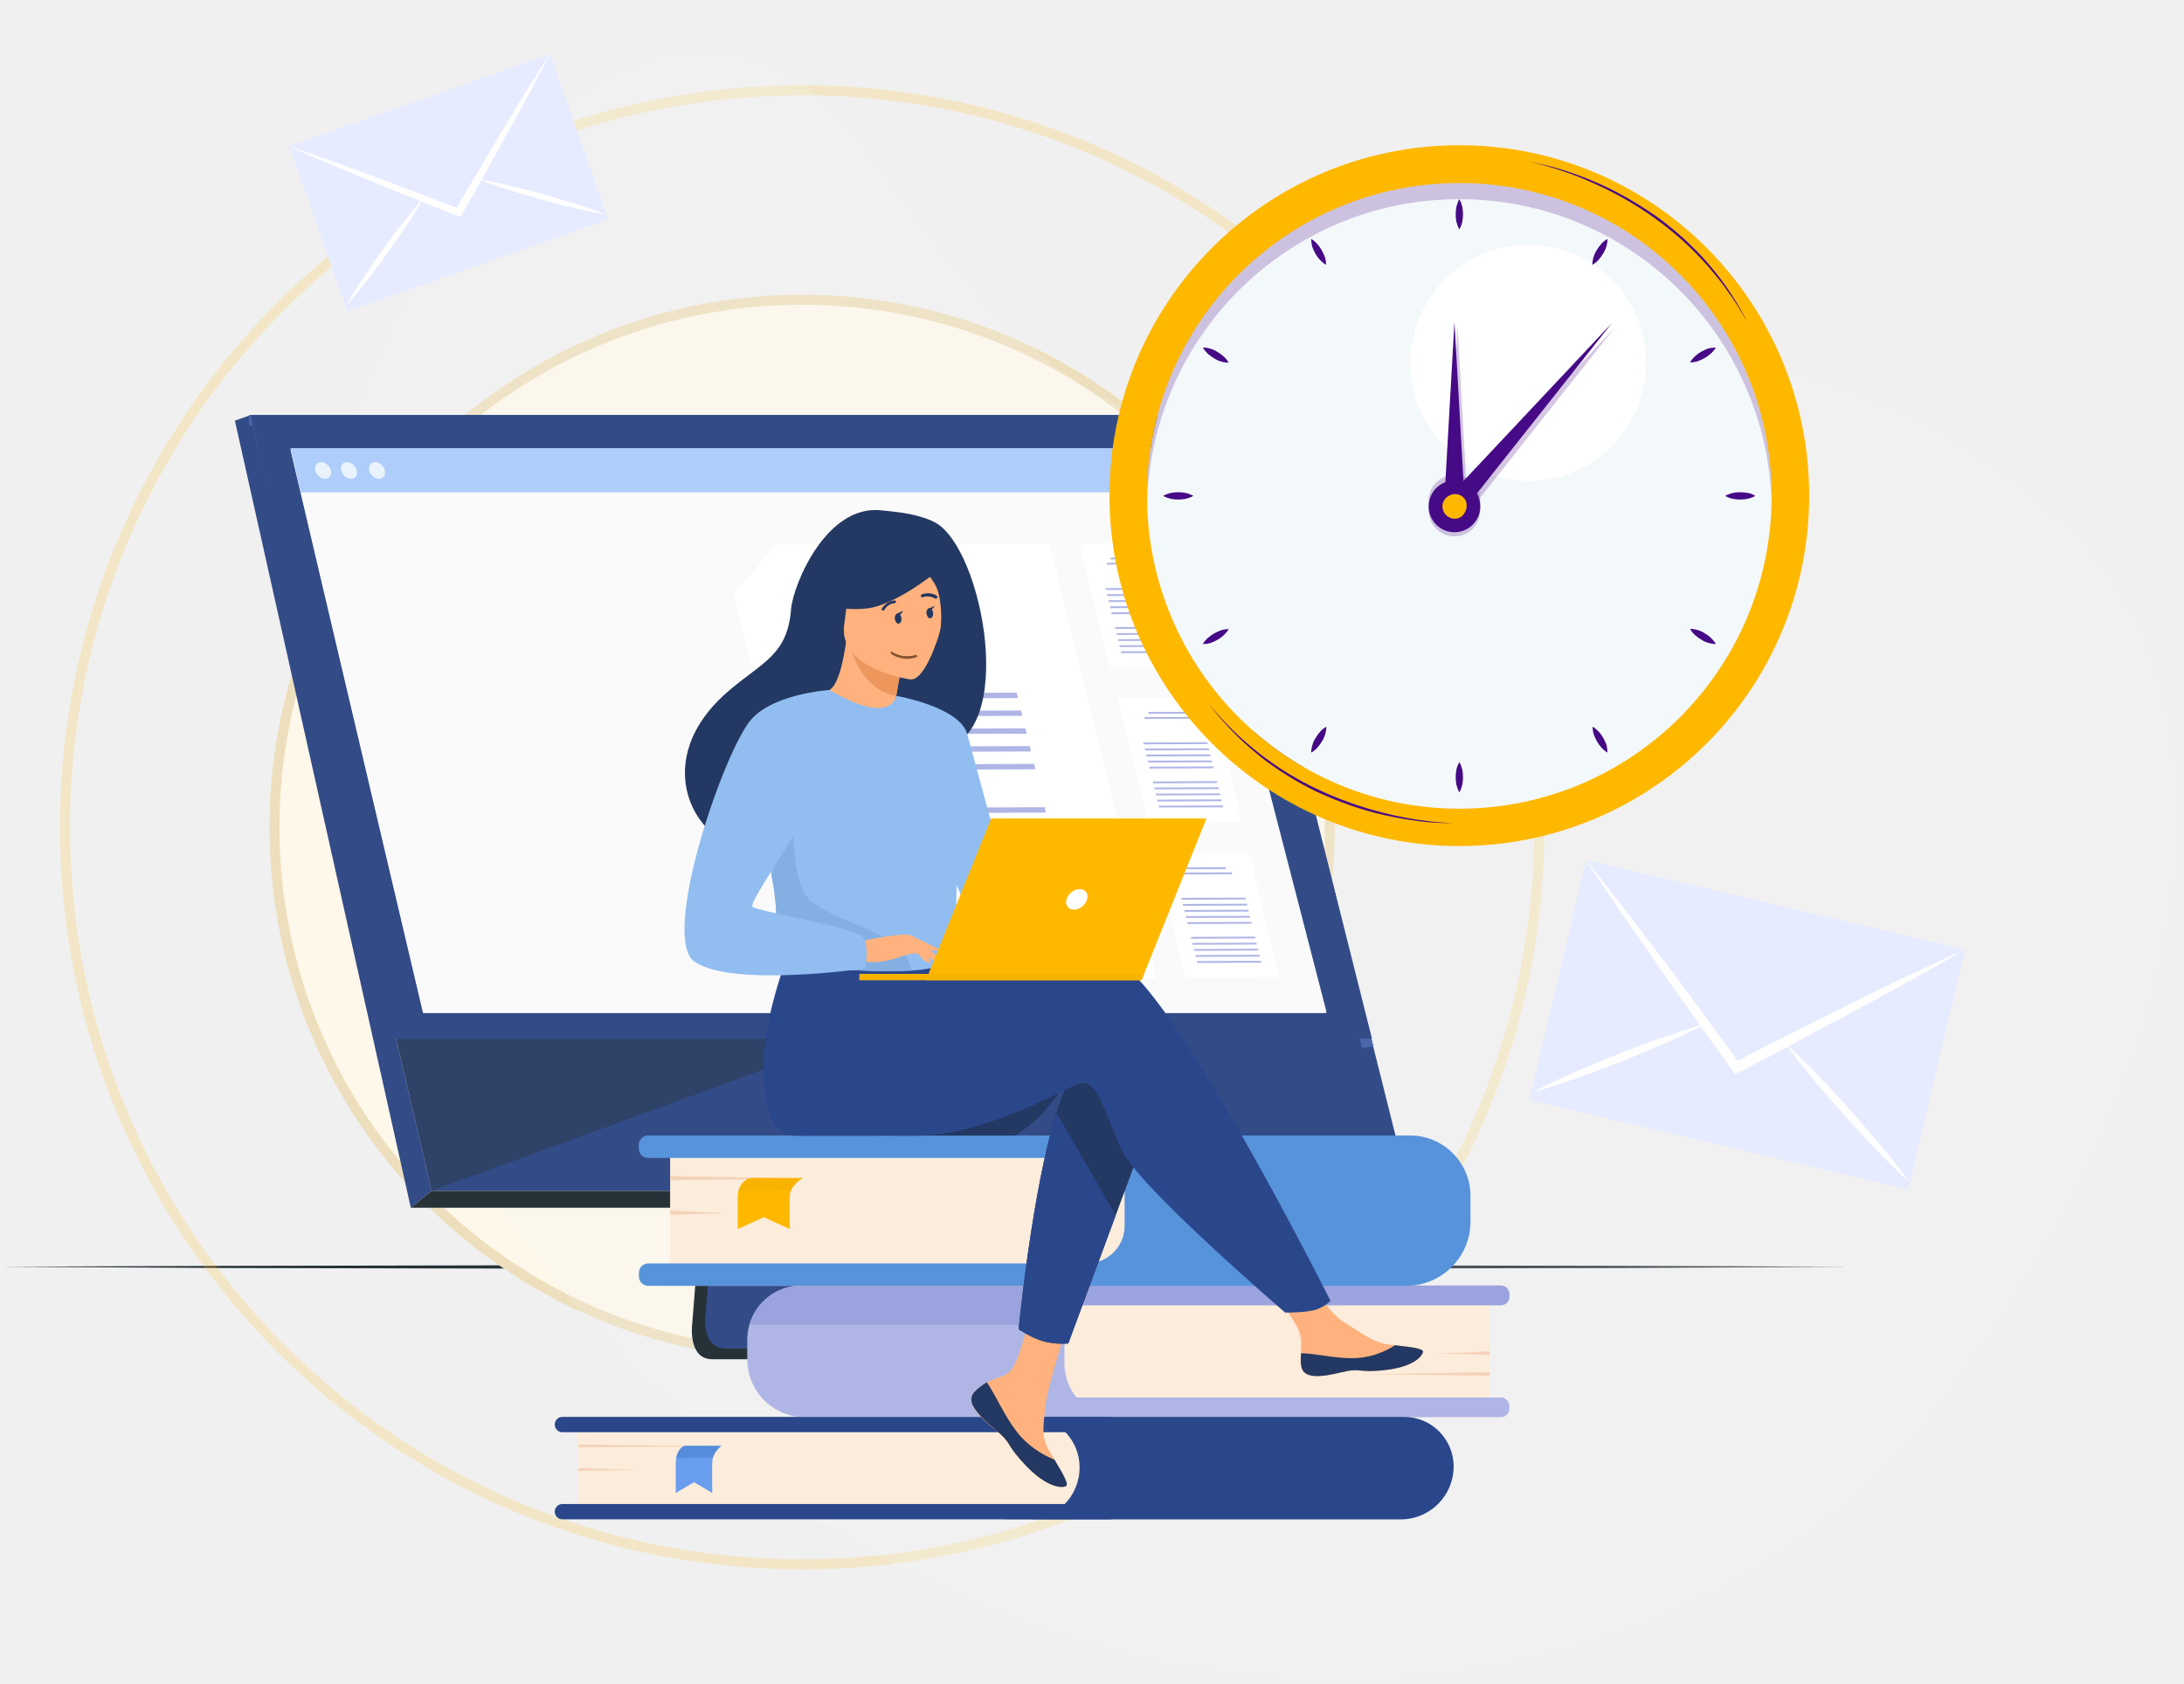
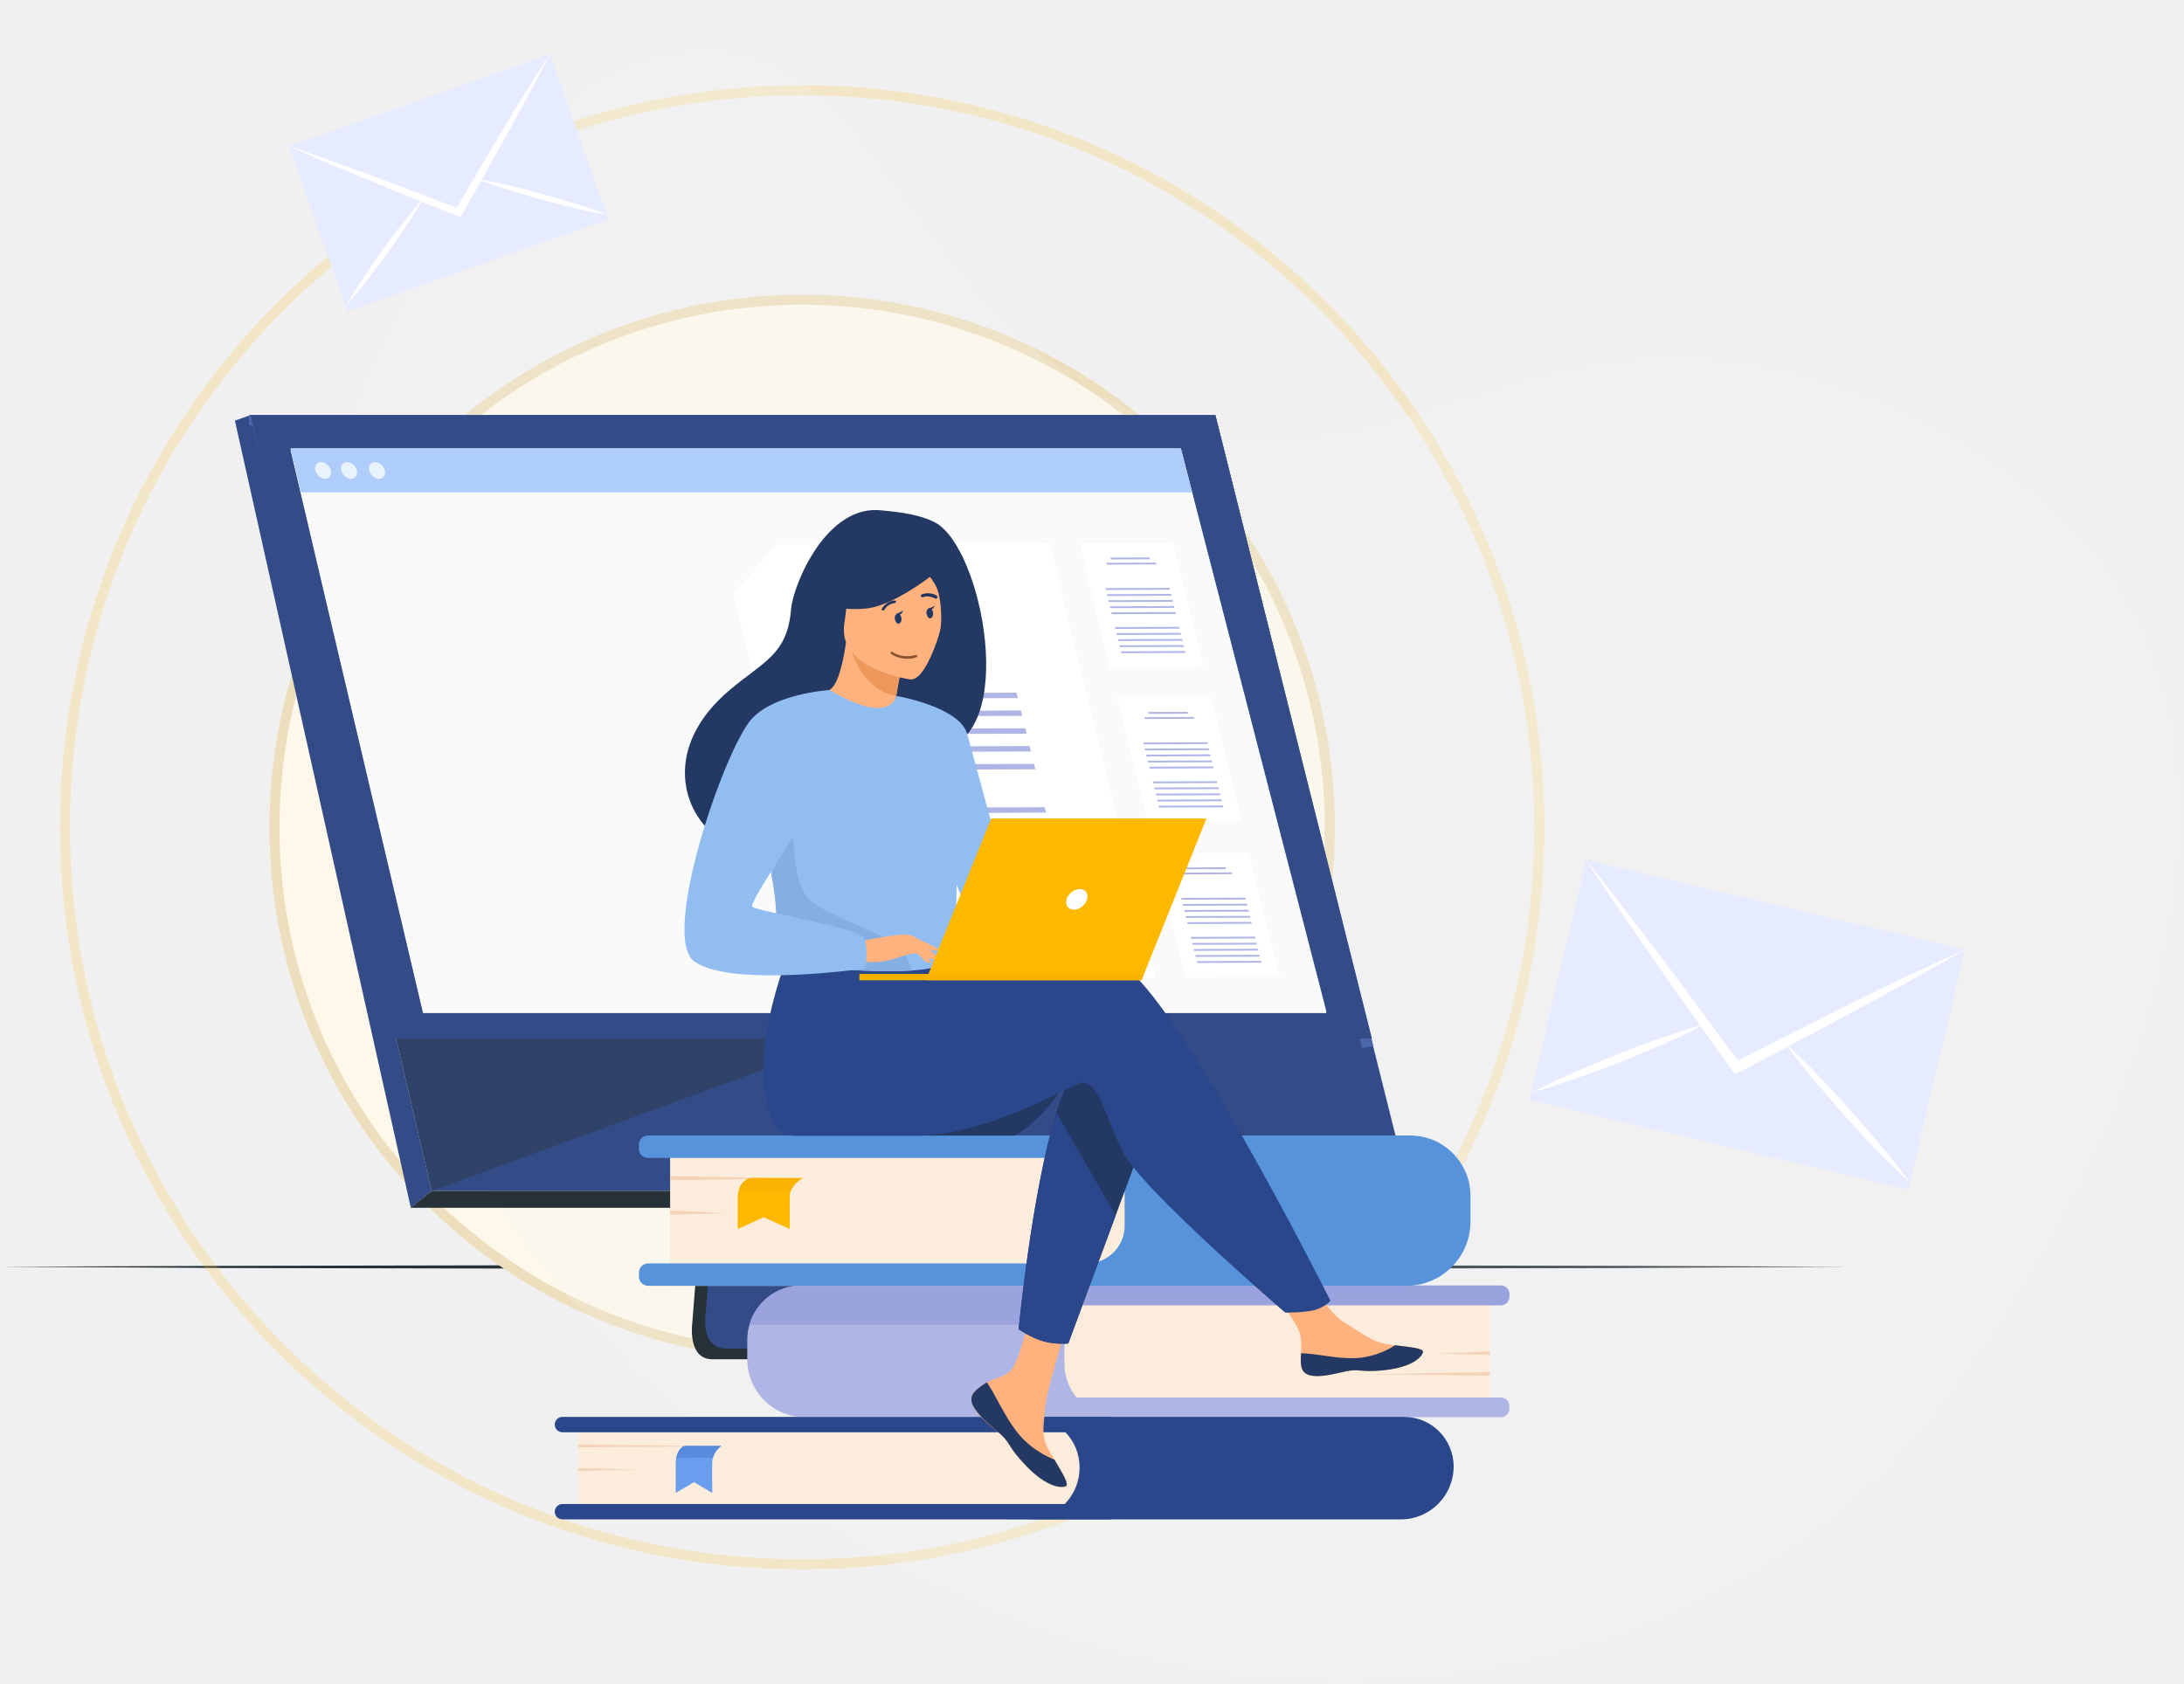
<svg xmlns="http://www.w3.org/2000/svg" width="437" height="337" viewBox="0 0 437 337" fill="none">
  <path d="M0 253.506l46.239-.176 46.239-.088 92.478-.176 92.478.176 46.327.088 46.239.176-46.239.264-46.327.088-92.478.088-92.478-.088-46.239-.088L0 253.506z" fill="#263238" />
  <circle cx="160.5" cy="165.566" r="147.5" stroke="#FFC01E" stroke-opacity=".2" stroke-width="2" />
  <path d="M267.08 165.565c0 58.864-47.718 106.582-106.581 106.582S53.918 224.429 53.918 165.565c0-58.863 47.718-106.58 106.581-106.58s106.581 47.717 106.581 106.58z" fill="#FEF8EA" />
  <path d="M266.08 165.565c0 58.311-47.27 105.582-105.581 105.582S54.918 223.876 54.918 165.565c0-58.31 47.27-105.58 105.581-105.58s105.581 47.27 105.581 105.58z" stroke="#AA7D0B" stroke-opacity=".2" stroke-width="2" />
-   <path opacity=".18" d="M264.351 336.338c50.75 1.246 97.144-19.677 123.452-54.312C440.775 212.4 450.551 142.863 415 106.269c-7.377-7.657-28.53-25.91-59.904-32.498-50.483-10.596-72.436 20.923-114.209 12.82-55.193-10.773-61.059-74.522-98.21-76.481-35.463-1.781-74.214 54.045-79.902 106.754-9.865 91.262 75.636 207.276 187.8 218.673 4.711.445 9.243.712 13.776.801z" fill="#F5F5F5" />
+   <path opacity=".18" d="M264.351 336.336c50.75 1.246 97.144-19.677 123.452-54.312 52.972-69.626 62.748-139.163 27.197-175.757-7.377-7.657-28.53-25.91-59.904-32.498-50.483-10.596-72.436 20.923-114.209 12.82-55.193-10.773-61.059-74.522-98.21-76.481-35.463-1.78-74.214 54.045-79.902 106.754-9.865 91.262 75.636 207.276 187.8 218.673 4.711.445 9.243.712 13.776.801z" fill="#F5F5F5" />
  <path d="M110.05 10.813L57.816 29.234l11.662 33.104 52.234-18.422-11.662-33.103z" fill="#E7EBFF" />
  <path d="M110.048 10.79c-1.402 2.772-2.86 5.456-4.29 8.184a1105.595 1105.595 0 0 1-4.419 8.078c-1.562 2.813-3.108 5.553-4.67 8.366-.06.101-.076.174-.136.275-1.367 2.437-2.778 4.903-4.189 7.37l-.224.33-.39-.123c-2.618-1.061-5.251-2.05-7.868-3.112-.073-.016-.174-.076-.275-.136-2.936-1.169-5.944-2.353-8.864-3.595-2.819-1.181-5.682-2.334-8.501-3.516-2.848-1.226-5.667-2.407-8.47-3.661 2.838.92 5.689 1.956 8.511 2.949 2.85 1.036 5.673 2.028 8.552 3.109 3.17 1.144 6.323 2.36 9.476 3.576 2.387.898 4.73 1.824 7.117 2.722 1.275-2.192 2.522-4.428 3.825-6.575 1.74-2.926 3.434-5.824 5.173-8.75a585.161 585.161 0 0 1 4.69-7.755c1.749-2.62 3.292-5.172 4.952-7.735z" fill="#fff" />
-   <path d="M84.745 39.59c-.044.028-.016.072-.016.072-.18.303-.376.678-.556.981-.915 1.586-1.887 3.084-2.903 4.61-1.24 1.858-2.509 3.671-3.778 5.484a219.566 219.566 0 0 1-4.007 5.32 128.043 128.043 0 0 1-4.238 5.157 90.682 90.682 0 0 1 3.519-5.692c1.24-1.858 2.509-3.671 3.777-5.484 1.297-1.77 2.61-3.611 4.008-5.32 1.101-1.394 2.203-2.788 3.376-4.166.297-.316.55-.603.818-.962-.089.057-.044.028 0 0zm36.46 3.32c-2.207-.327-4.412-.843-6.543-1.344-2.132-.5-4.321-1.09-6.437-1.663-2.144-.617-4.289-1.234-6.389-1.88-1.737-.567-3.402-1.118-5.124-1.758-.347-.151-.738-.274-1.085-.425l-.072-.016.072.016c.407.05.842.145 1.205.223a84.61 84.61 0 0 1 5.194 1.09c2.132.5 4.32 1.09 6.436 1.663 2.145.617 4.289 1.234 6.389 1.88a79.955 79.955 0 0 1 6.354 2.215z" fill="#fff" />
+   <path d="M84.745 39.59c-.044.028-.016.072-.016.072-.18.303-.376.678-.556.981-.915 1.586-1.887 3.084-2.903 4.61-1.24 1.858-2.509 3.671-3.778 5.484a219.566 219.566 0 0 1-4.007 5.32 128.043 128.043 0 0 1-4.238 5.157 90.682 90.682 0 0 1 3.519-5.692c1.24-1.858 2.509-3.671 3.777-5.484 1.297-1.77 2.61-3.611 4.008-5.32 1.101-1.394 2.203-2.788 3.376-4.166.297-.316.55-.603.818-.962-.089.057-.044.028 0 0zm36.46 3.319c-2.207-.328-4.412-.844-6.543-1.345-2.132-.5-4.321-1.09-6.437-1.663-2.144-.617-4.289-1.234-6.389-1.88-1.737-.567-3.402-1.118-5.124-1.758-.347-.15-.738-.274-1.085-.425l-.072-.016.072.016c.407.05.842.145 1.205.224a84.61 84.61 0 0 1 5.194 1.089c2.132.5 4.32 1.09 6.436 1.663 2.145.617 4.289 1.234 6.389 1.88a79.995 79.995 0 0 1 6.354 2.215z" fill="#fff" />
  <path d="M393.196 190.027l-75.818-17.929L306 220.138l75.817 17.929 11.379-48.04z" fill="#E7EBFF" />
  <path d="M393.21 189.998c-3.767 2.214-7.533 4.28-11.3 6.42a1540.875 1540.875 0 0 1-11.373 6.199c-3.988 2.14-7.902 4.206-11.89 6.346-.148.074-.222.148-.369.222-3.471 1.845-7.016 3.69-10.561 5.534l-.517.222-.369-.443c-2.29-3.247-4.653-6.42-6.942-9.667-.074-.074-.148-.221-.222-.369-2.585-3.616-5.243-7.306-7.754-10.995-2.437-3.542-4.948-7.085-7.385-10.627-2.438-3.616-4.875-7.158-7.238-10.774 2.659 3.247 5.244 6.642 7.828 9.963 2.585 3.394 5.17 6.715 7.755 10.183 2.88 3.764 5.686 7.601 8.493 11.438 2.141 2.878 4.209 5.756 6.351 8.634 3.176-1.623 6.351-3.321 9.527-4.87 4.283-2.14 8.493-4.28 12.776-6.42a815.115 815.115 0 0 1 11.447-5.609c4.062-1.771 7.828-3.616 11.743-5.387z" fill="#fff" />
-   <path d="M341.365 204.832c-.074 0-.074.074-.074.074-.443.221-.96.516-1.403.738-2.289 1.18-4.579 2.214-6.942 3.247-2.88 1.254-5.76 2.435-8.641 3.616a310.857 310.857 0 0 1-8.788 3.247 180.7 180.7 0 0 1-8.936 2.878 127.236 127.236 0 0 1 8.493-4.059c2.88-1.255 5.76-2.435 8.641-3.616 2.88-1.107 5.834-2.288 8.788-3.247 2.363-.812 4.727-1.623 7.164-2.361.59-.148 1.107-.296 1.698-.517-.148 0-.074 0 0 0zm40.618 31.656c-2.363-2.066-4.578-4.354-6.72-6.568-2.142-2.214-4.284-4.575-6.351-6.863-2.068-2.361-4.136-4.722-6.13-7.084-1.625-1.992-3.176-3.911-4.727-5.977-.295-.443-.664-.886-.96-1.328l-.074-.074.074.074c.443.369.887.811 1.256 1.18a119.195 119.195 0 0 1 5.317 5.24c2.142 2.213 4.284 4.575 6.351 6.862 2.068 2.362 4.136 4.723 6.13 7.085a112.293 112.293 0 0 1 5.834 7.453z" fill="#fff" />
-   <path d="M147.786 147.131l-9.275 117.74s-.977 7.135 4.005 7.149c8.188.015 40.719 0 40.719 0s-6.151-1.482-6.082-4.83c.082-3.934 10.843-121.174 10.843-121.174l-40.21 1.115z" fill="#273238" />
-   <path d="M185.878 269.881c-1.61 0-32.697.103-40.665 0-3.467-.044-4.087-3.289-4.114-5.403-.014-1.013.11-1.747.11-1.747l.248-3.053.619-7.796.536-6.885.702-8.853.592-7.472 6.592-83.666 40.21-1.115s-4.528 49.063-7.734 84.766c-.358 3.979-.702 7.796-1.018 11.363-.097 1.131-.207 2.246-.289 3.333-.303 3.376-.564 6.489-.812 9.219-.124 1.439-.234 2.79-.344 4.008-.413 4.815-.647 7.898-.647 8.471 0 .338.028.661.083.954.646 3.758 5.325 3.876 5.931 3.876z" fill="#334C88" />
+   <path d="M341.365 204.83c-.074 0-.074.074-.074.074-.443.221-.96.516-1.403.738-2.289 1.181-4.579 2.214-6.942 3.247-2.88 1.254-5.76 2.435-8.641 3.616a310.857 310.857 0 0 1-8.788 3.247 180.7 180.7 0 0 1-8.936 2.878 127.236 127.236 0 0 1 8.493-4.059c2.88-1.255 5.76-2.435 8.641-3.616 2.88-1.107 5.834-2.288 8.788-3.247 2.363-.812 4.727-1.623 7.164-2.361.59-.148 1.107-.296 1.698-.517-.148 0-.074 0 0 0zm40.618 31.658c-2.363-2.066-4.578-4.354-6.72-6.568-2.142-2.214-4.284-4.575-6.351-6.863-2.068-2.361-4.136-4.722-6.13-7.084-1.625-1.992-3.176-3.911-4.727-5.977-.295-.443-.664-.886-.96-1.328l-.074-.074.074.074c.443.369.887.811 1.256 1.18a119.195 119.195 0 0 1 5.317 5.24c2.142 2.213 4.284 4.575 6.351 6.862 2.068 2.362 4.136 4.723 6.13 7.085a112.293 112.293 0 0 1 5.834 7.453z" fill="#fff" />
+   <path d="M147.786 147.133l-9.275 117.74s-.977 7.135 4.005 7.149c8.188.015 40.719 0 40.719 0s-6.151-1.482-6.082-4.83c.082-3.934 10.843-121.174 10.843-121.174l-40.21 1.115z" fill="#273238" />
+   <path d="M185.878 269.879c-1.61 0-32.697.103-40.665 0-3.467-.044-4.087-3.289-4.114-5.403-.014-1.013.11-1.747.11-1.747l.248-3.053.619-7.796.536-6.885.702-8.852.592-7.473 6.592-83.666 40.21-1.115s-4.528 49.063-7.734 84.766c-.358 3.979-.702 7.796-1.018 11.363-.097 1.131-.207 2.246-.289 3.333-.303 3.376-.564 6.489-.812 9.219-.124 1.439-.234 2.79-.344 4.008-.413 4.815-.647 7.898-.647 8.471 0 .338.028.661.083.954.646 3.758 5.325 3.876 5.931 3.876z" fill="#334C88" />
  <path d="M50.137 83.066l22.61 96.879 3.096 13.271 10.527 45.129h195.629l-38.82-155.279H50.137z" fill="#334C88" />
  <path d="M50.138 83.066L47 84.182l35.201 157.525 4.17-3.362L50.138 83.066z" fill="#334C88" />
-   <path d="M82.2 241.706h194.432l5.367-3.362H86.369l-4.169 3.362z" fill="#273238" />
+   <path d="M82.2 241.708h194.432l5.367-3.362H86.369l-4.169 3.362z" fill="#273238" />
  <path d="M192.58 269.938h-42.096v2.128h42.096v-2.128zm79.939-60.206l-31.747-124.61H49.822v-2.056H243.18l31.637 126.387-2.298.279z" fill="#4B66A9" />
-   <path opacity=".4" d="M172.309 206.912L86.37 238.343l-10.527-45.128 96.466 13.697z" fill="#273238" />
+   <path opacity=".4" d="M172.309 206.914L86.37 238.345l-10.527-45.128 96.466 13.697z" fill="#273238" />
  <path d="M50.137 83.066h193.042l31.334 124.787H78.265L50.137 83.066z" fill="#334C88" />
-   <path d="M189.373 223.636c-.564-3.053-3.33-5.534-6.206-5.534-2.862 0-4.748 2.481-4.183 5.534.564 3.054 3.33 5.535 6.206 5.535 2.862 0 4.734-2.481 4.183-5.535z" fill="#273238" />
+   <path d="M189.373 223.634c-.564-3.053-3.33-5.534-6.206-5.534-2.862 0-4.748 2.481-4.183 5.534.564 3.054 3.33 5.535 6.206 5.535 2.862 0 4.734-2.481 4.183-5.535z" fill="#273238" />
  <path d="M265.405 202.45H84.652l-20.477-86.998-1.569-6.665-1.335-5.696-1.073-4.551-2.064-8.794h178.152l.124.485 2.147 8.309 1.17 4.551 1.472 5.696 1.72 6.665 22.486 86.998z" fill="#E9F3FE" />
  <path d="M265.405 202.744H84.652l-20.477-86.983-1.569-6.68-1.335-5.696-1.073-4.551-2.064-8.78h178.152l.124.485 2.147 8.295 1.17 4.551 1.472 5.696 1.72 6.68 22.486 86.983z" fill="#FAFAFA" />
  <path d="M238.557 98.54H60.198l-2.064-8.794h178.083l.193.485 2.147 8.309z" fill="#AFCDFB" />
  <path d="M63.088 94.15c-.22-.925.316-1.673 1.17-1.673.853 0 1.733.748 1.953 1.673.22.925-.316 1.674-1.17 1.674-.852 0-1.733-.764-1.953-1.674zm5.188 0c-.22-.925.317-1.673 1.17-1.673.867 0 1.734.748 1.954 1.673.22.925-.317 1.674-1.17 1.674-.853-.015-1.734-.764-1.954-1.674zm5.602 0c-.22-.925.316-1.673 1.17-1.673.852 0 1.733.748 1.953 1.673.22.925-.316 1.674-1.17 1.674-.866-.015-1.733-.764-1.953-1.674z" fill="#E9F3FE" />
-   <path d="M240.868 133.522l-18.77.074-6.082-24.855 18.77-.073 6.082 24.854z" fill="#fff" />
-   <path d="M230.135 111.926l-7.872.029-.096-.367 7.871-.029.097.367zm1.252 1.027l-9.881.044-.096-.367 9.881-.044.096.367zm2.711 5.066l-12.826.044-.096-.367 12.839-.044.083.367zm.302 1.203l-12.839.059-.082-.367 12.825-.059.096.367zm.302 1.219l-12.839.044-.096-.367 12.839-.044.096.367zm.29 1.203l-12.839.059-.083-.367 12.84-.059.082.367zm.302 1.219l-12.839.044-.097-.367 12.84-.044.096.367zm.718 2.949l-12.84.044-.082-.367 12.839-.044.083.367zm.301 1.203l-12.839.059-.096-.367 12.839-.059.096.367zm.289 1.219l-12.825.044-.096-.367 12.839-.044.082.367zm.304 1.219l-12.839.044-.083-.367 12.826-.044.096.367zm.288 1.203l-12.825.059-.097-.367 12.84-.059.082.367z" fill="#AFB6E5" />
-   <path d="M248.436 164.424l-18.77.073-6.097-24.869 18.784-.073 6.083 24.869z" fill="#fff" />
-   <path d="M237.688 142.828l-7.871.029-.083-.367 7.872-.029.082.367zm1.265 1.012l-9.88.044-.096-.367 9.88-.044.096.367zm2.711 5.066l-12.839.059-.083-.367 12.839-.059.083.367zm.302 1.219l-12.839.044-.097-.367 12.839-.044.097.367zm.289 1.203l-12.839.059-.083-.367 12.839-.059.083.367zm.305 1.219l-12.84.044-.096-.367 12.839-.044.097.367zm.287 1.203l-12.826.059-.096-.367 12.839-.059.083.367zm.731 2.953l-12.839.059-.083-.367 12.826-.059.096.367zm.288 1.219l-12.825.044-.097-.367 12.84-.044.082.367zm.303 1.218l-12.839.044-.083-.367 12.839-.044.083.367zm.305 1.204l-12.84.058-.096-.367 12.839-.058.097.367zm.287 1.218l-12.84.044-.082-.367 12.839-.044.083.367z" fill="#AFB6E5" />
-   <path d="M256.06 195.533l-18.784.074-6.083-24.87 18.771-.073 6.096 24.869z" fill="#fff" />
-   <path d="M245.312 173.936l-7.871.03-.096-.367 7.871-.044.096.381zm1.253 1.013l-9.881.044-.096-.367 9.894-.044.083.367zm2.724 5.067l-12.839.044-.096-.368 12.839-.044.096.368zm.289 1.203l-12.839.058-.083-.367 12.839-.058.083.367zm.302 1.218l-12.839.044-.097-.367 12.839-.044.097.367zm.29 1.219l-12.839.044-.083-.367 12.839-.044.083.367zm.302 1.203l-12.84.059-.096-.367 12.839-.059.097.367zm.717 2.949l-12.825.059-.096-.367 12.839-.059.082.367zm.304 1.219l-12.839.044-.083-.367 12.826-.044.096.367zm.288 1.203l-12.825.059-.097-.367 12.84-.059.082.367zm.303 1.219l-12.839.044-.083-.367 12.839-.044.083.367zm.302 1.203l-12.839.059-.097-.367 12.839-.059.097.367z" fill="#AFB6E5" />
-   <path d="M231.372 195.738l-65.668.265-18.894-77.192 8.559-9.821 54.701-.22 21.302 86.968z" fill="#fff" />
-   <path d="M191.988 121.821l-23.133.088-.275-1.087 23.146-.088.262 1.087zm3.7 2.997l-29.063.117-.262-1.071 29.05-.118.275 1.072zm7.981 14.886l-37.733.146-.261-1.086 37.733-.147.261 1.087zm.88 3.551l-37.747.162-.261-1.087 37.733-.146.275 1.071zm.868 3.571l-37.734.146-.275-1.071 37.747-.147.262 1.072zm.867 3.565l-37.733.147-.262-1.087 37.733-.146.262 1.086zm.881 3.566l-37.747.147-.262-1.086 37.747-.147.262 1.086zm2.122 8.662l-37.734.161-.261-1.086 37.733-.147.262 1.072zm.866 3.566l-37.733.147-.262-1.072 37.733-.147.262 1.072zm.881 3.569l-37.733.147-.276-1.086 37.747-.147.262 1.086zm.867 3.567l-37.733.147-.262-1.087 37.733-.147.262 1.087zm.88 3.566l-37.747.147-.262-1.086 37.734-.147.275 1.086z" fill="#AFB6E5" />
+   <path d="M240.868 133.524l-18.77.074-6.082-24.855 18.77-.073 6.082 24.854z" fill="#fff" />
+   <path d="M230.135 111.93l-7.872.029-.096-.367 7.871-.03.097.368zm1.252 1.027l-9.881.044-.096-.367 9.881-.044.096.367zm2.711 5.064l-12.826.044-.096-.367 12.839-.044.083.367zm.302 1.203l-12.839.059-.082-.367 12.825-.059.096.367zm.302 1.219l-12.839.044-.096-.367 12.839-.044.096.367zm.29 1.205l-12.839.059-.083-.367 12.84-.059.082.367zm.302 1.217l-12.839.044-.097-.367 12.84-.044.096.367zm.718 2.953l-12.84.044-.082-.367 12.839-.044.083.367zm.301 1.203l-12.839.059-.096-.367 12.839-.059.096.367zm.289 1.219l-12.825.044-.096-.367 12.839-.044.082.367zm.304 1.219l-12.839.044-.083-.367 12.826-.044.096.367zm.288 1.203l-12.825.059-.097-.367 12.84-.059.082.367z" fill="#AFB6E5" />
+   <path d="M248.436 164.428l-18.77.073-6.097-24.869 18.784-.073 6.083 24.869z" fill="#fff" />
+   <path d="M237.688 142.832l-7.871.029-.083-.367 7.872-.029.082.367zm1.265 1.014l-9.88.044-.096-.367 9.88-.044.096.367zm2.711 5.064l-12.839.059-.083-.367 12.839-.059.083.367zm.302 1.219l-12.839.044-.097-.367 12.839-.044.097.367zm.289 1.203l-12.839.059-.083-.367 12.839-.059.083.367zm.305 1.219l-12.84.044-.096-.367 12.839-.044.097.367zm.287 1.203l-12.826.058-.096-.367 12.839-.058.083.367zm.731 2.951l-12.839.059-.083-.367 12.826-.059.096.367zm.288 1.219l-12.825.044-.097-.367 12.84-.044.082.367zm.303 1.218l-12.839.044-.083-.367 12.839-.044.083.367zm.305 1.204l-12.84.058-.096-.367 12.839-.058.097.367zm.287 1.218l-12.84.044-.082-.367 12.839-.044.083.367z" fill="#AFB6E5" />
+   <path d="M256.06 195.535l-18.784.074-6.083-24.87 18.771-.073 6.096 24.869z" fill="#fff" />
+   <path d="M245.312 173.94l-7.871.03-.096-.367 7.871-.044.096.381zm1.253 1.013l-9.881.044-.096-.367 9.894-.044.083.367zm2.724 5.064l-12.839.045-.096-.368 12.839-.044.096.367zm.289 1.204l-12.839.058-.083-.367 12.839-.058.083.367zm.302 1.218l-12.839.044-.097-.367 12.839-.044.097.367zm.29 1.219l-12.839.044-.083-.367 12.839-.044.083.367zm.302 1.203l-12.84.059-.096-.367 12.839-.059.097.367zm.717 2.953l-12.825.059-.096-.367 12.839-.059.082.367zm.304 1.219l-12.839.044-.083-.367 12.826-.044.096.367zm.288 1.203l-12.825.059-.097-.367 12.84-.059.082.367zm.303 1.219l-12.839.044-.083-.367 12.839-.044.083.367zm.302 1.203l-12.839.059-.097-.367 12.839-.059.097.367z" fill="#AFB6E5" />
+   <path d="M231.372 195.74l-65.668.265-18.894-77.192 8.559-9.821 54.701-.221 21.302 86.969z" fill="#fff" />
+   <path d="M191.988 121.823l-23.133.088-.275-1.087 23.146-.088.262 1.087zm3.7 2.995l-29.063.117-.262-1.071 29.05-.118.275 1.072zm7.981 14.886l-37.733.146-.261-1.086 37.733-.147.261 1.087zm.88 3.553l-37.747.162-.261-1.087 37.733-.146.275 1.071zm.868 3.567l-37.734.146-.275-1.071 37.747-.147.262 1.072zm.867 3.567l-37.733.147-.262-1.087 37.733-.146.262 1.086zm.881 3.568l-37.747.147-.262-1.086 37.747-.147.262 1.086zm2.122 8.662l-37.734.161-.261-1.086 37.733-.147.262 1.072zm.866 3.568l-37.733.147-.262-1.072 37.733-.147.262 1.072zm.881 3.567l-37.733.147-.276-1.086 37.747-.147.262 1.086zm.867 3.567l-37.733.147-.262-1.087 37.733-.147.262 1.087zm.88 3.568l-37.747.147-.262-1.087 37.734-.146.275 1.086z" fill="#AFB6E5" />
  <path d="M146.81 118.814l10.953-.044-2.394-9.778-8.559 9.822z" fill="#fff" />
  <path d="M223.706 283.618h74.353v-26.345h-74.582c-5.799 0-10.507 4.724-10.507 10.542v5.031c0 5.952 4.823 10.772 10.736 10.772z" fill="#FCECDB" />
  <path d="M149.525 268.122v3.956c0 2.112.575 4.109 1.57 5.799a11.484 11.484 0 0 0 9.952 5.741h139.288c.919 0 1.665-.749 1.665-1.671v-.595c0-.922-.746-1.67-1.665-1.67h-84.917a9.471 9.471 0 0 1-1.186-1.805 10.639 10.639 0 0 1-1.244-5.031v-5.031c0-.922.115-1.824.344-2.688a10.368 10.368 0 0 1 1.972-3.917h85.031c.919 0 1.665-.749 1.665-1.671v-.595c0-.922-.746-1.671-1.665-1.671H160.338c-4.937 0-9.09 3.322-10.392 7.854-.268.96-.421 1.958-.421 2.995z" fill="#AFB6E5" />
  <path d="M149.946 265.127h63.367a10.38 10.38 0 0 1 1.971-3.917h85.051c.919 0 1.665-.749 1.665-1.671v-.595c0-.922-.746-1.671-1.665-1.671H160.338c-4.937 0-9.109 3.322-10.392 7.854z" fill="#9BA3DE" />
  <path d="M298.059 270.445l-10.316.442 10.316.269v-.711zm0 4.149l-24.536.441 24.536.269v-.71z" fill="#F4D2B8" />
-   <path d="M280.315 304.066h-79.137v-20.507h79.788c5.454 0 9.894 4.435 9.894 9.927 0 5.837-4.727 10.58-10.545 10.58z" fill="#2B478B" />
-   <path d="M205.734 304.066H115.67v-20.507h90.294c5.55 0 10.048 4.512 10.048 10.08v.077c0 5.722-4.593 10.35-10.278 10.35z" fill="#FCECDB" />
-   <path d="M222.02 304.064H112.53a1.538 1.538 0 0 1-1.531-1.536c0-.845.689-1.536 1.531-1.536h109.49c.842 0 1.531.691 1.531 1.536 0 .845-.689 1.536-1.531 1.536zm0-17.433H112.53a1.538 1.538 0 0 1-1.531-1.536c0-.845.689-1.536 1.531-1.536h109.49c.842 0 1.531.691 1.531 1.536 0 .845-.689 1.536-1.531 1.536z" fill="#2B478B" />
-   <path d="M115.667 293.812l12.153.346-12.153.211v-.557zm0-4.722l28.937.345-28.937.212v-.557z" fill="#F4D2B8" />
-   <path d="M144.3 289.379s-1.244.883-1.646 2.323c-.077.25-.115.519-.134.807-.077 1.92 0 6.279 0 6.279l-3.655-2.17-3.656 2.17v-5.895c0-1.114.306-2.208.9-2.919.287-.345.631-.595 1.014-.595h7.177z" fill="#699DEE" />
+   <path d="M280.315 304.068h-79.137v-20.507h79.788c5.454 0 9.894 4.435 9.894 9.927 0 5.837-4.727 10.58-10.545 10.58z" fill="#2B478B" />
+   <path d="M205.734 304.068H115.67v-20.507h90.294c5.55 0 10.048 4.512 10.048 10.08v.077c0 5.722-4.593 10.35-10.278 10.35z" fill="#FCECDB" />
+   <path d="M222.02 304.068H112.53a1.538 1.538 0 0 1-1.531-1.536c0-.845.689-1.536 1.531-1.536h109.49c.842 0 1.531.691 1.531 1.536 0 .845-.689 1.536-1.531 1.536zm0-17.435H112.53a1.538 1.538 0 0 1-1.531-1.536c0-.845.689-1.536 1.531-1.536h109.49c.842 0 1.531.691 1.531 1.536 0 .845-.689 1.536-1.531 1.536z" fill="#2B478B" />
+   <path d="M115.667 293.814l12.153.346-12.153.211v-.557zm0-4.724l28.937.345-28.937.212v-.557z" fill="#F4D2B8" />
+   <path d="M144.3 289.377s-1.244.883-1.646 2.323c-.077.25-.115.519-.134.807-.077 1.92 0 6.279 0 6.279l-3.655-2.17-3.656 2.17v-5.895c0-1.114.306-2.208.9-2.919.287-.345.631-.595 1.014-.595h7.177z" fill="#699DEE" />
  <path d="M144.3 289.379s-1.244.883-1.646 2.323l-7.33.077s.287-2.074 1.799-2.42h7.177v.02z" fill="#568CDB" />
  <path d="M214.943 257.331h-80.86v-30.089h81.128c6.468 0 11.731 5.261 11.731 11.771v6.298c-.019 6.644-5.377 12.02-11.999 12.02z" fill="#FCECDB" />
  <path d="M225.027 238.917v6.471c-.019 2.765-1.55 5.165-3.789 6.451a7.476 7.476 0 0 1-3.732.999H129.7a1.861 1.861 0 0 0-1.857 1.862v.768c0 1.037.842 1.863 1.857 1.863h151.69c4.344 0 8.191-2.17 10.526-5.492 1.473-2.093 2.315-4.646 2.315-7.392v-5.108c0-1.882-.421-3.667-1.205-5.261-1.952-4.052-6.086-6.836-10.871-6.836H129.681a1.862 1.862 0 0 0-1.857 1.863v.768a1.86 1.86 0 0 0 1.857 1.862h88.093c2.105 0 4.019.903 5.34 2.343a7.216 7.216 0 0 1 1.913 4.839z" fill="#5793DB" />
-   <path d="M134.083 242.277l11.253.519-11.253.307v-.826zm-.002-6.914l26.774.5-26.774.307v-.807z" fill="#F4D2B8" />
-   <path d="M160.59 235.77s-1.761.96-2.354 2.515a3.32 3.32 0 0 0-.192.883c-.095 2.093 0 6.798 0 6.798l-5.224-2.362-5.206 2.362v-6.395c0-1.209.44-2.381 1.282-3.149.402-.364.881-.652 1.436-.652h10.258z" fill="#FFB800" />
-   <path d="M160.59 235.77s-1.761.96-2.354 2.515l-10.45.096s.402-2.247 2.565-2.611h10.239z" fill="#F8B300" />
-   <path d="M213.541 216.065c-4.631 8.084-10.449 11.194-10.449 11.194h-24.21c-.019.02 38.181-17.358 34.659-11.194z" fill="#233862" />
-   <path d="M194.939 278.607c-.632.73-.708 1.536-.402 2.4v.02c.574 1.593 2.488 3.398 4.708 5.184.287.23.536.442.747.634.057.057.114.096.172.153.038.039.095.077.134.115 2.067 1.921 1.282 2.343 4.995 6.222 4.229 4.416 7.158 4.493 7.98 4.09.709-.346-.727-2.689-2.296-5.319-.077-.135-.153-.25-.23-.384-.21-.346-.421-.711-.631-1.056-1.857-3.168-1.378-4.666-.938-9.371.364-3.84 5.952-21.428 5.952-21.428l-8.115-1.402s-2.449 13.998-5.129 16.168c-1.435 1.152-3.043 1.171-4.44 2.016a2.393 2.393 0 0 0-.287.192c-.785.499-1.588 1.037-2.22 1.766z" fill="#FFB27D" />
+   <path d="M134.083 242.277l11.253.519-11.253.307v-.826zm-.002-6.912l26.774.499-26.774.308v-.807z" fill="#F4D2B8" />
+   <path d="M160.59 235.768s-1.761.96-2.354 2.515a3.32 3.32 0 0 0-.192.883c-.095 2.093 0 6.798 0 6.798l-5.224-2.362-5.206 2.362v-6.395c0-1.209.44-2.381 1.282-3.149.402-.364.881-.652 1.436-.652h10.258z" fill="#FFB800" />
+   <path d="M160.59 235.768s-1.761.96-2.354 2.515l-10.45.096s.402-2.247 2.565-2.611h10.239z" fill="#F8B300" />
+   <path d="M213.541 216.067c-4.631 8.084-10.449 11.194-10.449 11.194h-24.21c-.019.02 38.181-17.358 34.659-11.194z" fill="#233862" />
+   <path d="M194.939 278.605c-.632.73-.708 1.536-.402 2.4v.02c.574 1.593 2.488 3.398 4.708 5.184.287.23.536.442.747.634.057.057.114.096.172.153.038.039.095.077.134.116 2.067 1.92 1.282 2.342 4.995 6.221 4.229 4.416 7.158 4.493 7.98 4.09.709-.346-.727-2.688-2.296-5.319-.077-.134-.153-.25-.23-.384-.21-.346-.421-.711-.631-1.056-1.857-3.168-1.378-4.666-.938-9.371.364-3.84 5.952-21.428 5.952-21.428l-8.115-1.402s-2.449 13.998-5.129 16.168c-1.435 1.152-3.043 1.171-4.44 2.016a2.393 2.393 0 0 0-.287.192c-.785.499-1.588 1.037-2.22 1.766z" fill="#FFB27D" />
  <path d="M194.94 278.607c-.632.729-.708 1.536-.402 2.4v.019c.708 1.594 2.564 3.38 4.708 5.165.287.231.536.442.746.653.058.058.115.096.172.154.039.038.096.077.134.115 2.067 1.92 1.283 2.343 4.996 6.221 4.229 4.417 7.157 4.493 7.98 4.09.708-.345-.727-2.688-2.296-5.319-.823-.307-4.651-1.862-7.541-5.587-2.545-3.265-4.249-7.451-5.99-9.889-.096.058-.192.115-.287.192-.785.518-1.589 1.056-2.22 1.786z" fill="#233862" />
-   <path d="M260.356 273.519c.497 2.515 4.076 2.093 8.057 1.114 3.981-.98 3.043.192 8.727-.442s7.387-2.746 7.579-3.61c.153-.749-2.641-1.018-5.665-1.363-.383-.039-.766-.096-1.129-.135-3.388-.422-5.876-2.63-8.976-4.435-2.929-1.709-7.292-8.679-7.292-8.679l-7.789.614s4.076 6.221 5.665 8.929c.937 1.594.88 3.706.765 5.319-.057.902-.115 1.805.058 2.688z" fill="#FFB27D" />
-   <path d="M268.43 274.63c3.981-.98 3.043.192 8.727-.442s7.388-2.746 7.579-3.61c.153-.749-2.641-1.018-5.665-1.363l-.019.057s-3.407 2.42-8.134 2.535c-3.846.096-7.923-1.018-10.583-.979-.058.883-.115 1.786.057 2.669.479 2.534 4.038 2.112 8.038 1.133zm-37.912-51.056l-7.273 19.643-9.493 25.653s-2.583.25-5.052-.461c-2.278-.652-4.88-2.381-4.88-2.381s2.641-27.554 7.559-43.357c1.263-4.051 2.68-7.335 4.23-9.197 7.636-9.044 14.909 10.1 14.909 10.1z" fill="#233862" />
-   <path d="M223.131 192.371c-4.766-1.537-18.373.441-32.019 3.129l-2.851-4.723-29.511-2.304s-9.742 21.659-4.402 35.465c.784 2.035 2.335 3.322 4.995 3.379h.44s17.569-.019 23.272-.019c14.679 0 31.062-10.119 33.167-10.542 3.464-.691 4.861 6.26 8.325 13.576 3.464 7.316 32.612 32.354 32.612 32.354s4.478.039 6.334-.652c1.991-.749 2.718-1.729 2.718-1.729s-32.325-64.459-43.08-67.934z" fill="#2B478B" />
+   <path d="M260.356 273.517c.497 2.515 4.076 2.093 8.057 1.114 3.981-.98 3.043.192 8.727-.442s7.387-2.746 7.579-3.61c.153-.749-2.641-1.018-5.665-1.363-.383-.039-.766-.096-1.129-.135-3.388-.422-5.876-2.63-8.976-4.435-2.929-1.709-7.292-8.679-7.292-8.679l-7.789.614s4.076 6.222 5.665 8.929c.937 1.594.88 3.706.765 5.319-.057.902-.115 1.805.058 2.688z" fill="#FFB27D" />
+   <path d="M268.43 274.632c3.981-.98 3.043.192 8.727-.442s7.388-2.746 7.579-3.61c.153-.749-2.641-1.018-5.665-1.363l-.019.057s-3.407 2.42-8.134 2.535c-3.846.096-7.923-1.018-10.583-.979-.058.883-.115 1.785.057 2.669.479 2.534 4.038 2.112 8.038 1.133zm-37.912-51.058l-7.273 19.643-9.493 25.653s-2.583.25-5.052-.461c-2.278-.652-4.88-2.381-4.88-2.381s2.641-27.554 7.559-43.357c1.263-4.051 2.68-7.335 4.23-9.197 7.636-9.044 14.909 10.1 14.909 10.1z" fill="#233862" />
+   <path d="M223.131 192.373c-4.766-1.537-18.373.441-32.019 3.129l-2.851-4.723-29.511-2.304s-9.742 21.659-4.402 35.465c.784 2.035 2.335 3.322 4.995 3.379h.44s17.569-.019 23.272-.019c14.679 0 31.062-10.119 33.167-10.542 3.464-.691 4.861 6.26 8.325 13.576 3.464 7.316 32.612 32.354 32.612 32.354s4.478.039 6.334-.652c1.991-.749 2.718-1.729 2.718-1.729s-32.325-64.459-43.08-67.934z" fill="#2B478B" />
  <path d="M188.069 149.975c-10.507 5.799-31.827 17.838-31.942 17.761 0 0-7.828 2.957-12.287 0-7.407-4.934-11.387-18.222 2.163-29.647 6.755-5.703 11.559-7.085 12.286-16.187.421-4.934 7.139-21.237 18.316-19.739.937.135 6.679.403 10.468 2.381 9.646 5.089 16.746 43.184.996 45.431z" fill="#233862" />
  <path d="M179.267 145.04c.038.038-5.168 1.824-8.651.268-3.272-1.459-5.76-6.874-5.722-6.874 1.493-.076 3.139-1.382 4.402-9.965l.631.23 10.679 3.86s-.765 3.437-1.282 6.72c-.421 2.746-.651 5.377-.057 5.761z" fill="#FFB27D" />
  <path d="M180.606 132.559s-.765 3.437-1.282 6.72c-6.143-1.113-8.555-7.239-9.416-10.58l10.698 3.86z" fill="#ED975D" />
-   <path d="M182.192 135.976s-14.622-1.978-13.263-11.079c1.359-9.121.402-15.515 9.779-14.632 9.397.864 10.68 4.628 10.967 7.777.287 3.13-3.656 18.203-7.483 17.934z" fill="#FFB27D" />
-   <path d="M176.624 122.181l-.101-.016c-.086-.118-.171-.237-.037-.424.555-.851 1.5-1.535 2.551-1.575.102.016.289.151.273.253-.016.101-.151.289-.253.272a2.705 2.705 0 0 0-2.094 1.336c-.135.187-.237.17-.339.154zm10.617-2.368l-.102-.016c-.766-.436-1.683-.583-2.461-.291-.118.086-.322.053-.391-.167-.085-.118-.053-.322.167-.391.999-.362 2.135-.284 2.987.271.085.118.171.236.154.338-.134.187-.253.273-.354.256z" fill="#233561" />
-   <path d="M179.059 123.93c.122.541.464 1.014.803.86.321-.053.607-.53.501-1.173-.122-.542-.464-1.015-.802-.86-.338.154-.623.631-.502 1.173zm6.335-1.071c.122.542.464 1.015.803.86.321-.052.607-.529.501-1.173-.122-.542-.464-1.014-.802-.86-.338.155-.624.631-.502 1.173z" fill="#233862" />
-   <path d="M185.762 121.873l1.251-.635s-.502 1.173-1.251.635zm-6.316.973l1.251-.635c-.016.102-.518 1.275-1.251.635z" fill="#233862" />
-   <path d="M179.219 131.371c-.391-.167-.68-.318-.953-.57-.102-.017-.069-.22-.053-.322.017-.102.22-.069.22-.069 1.414.958 3.161 1.134 4.803.666.119-.085.204.033.29.151.085.118-.033.204-.151.289-1.337.517-2.779.39-4.156-.145z" fill="#86522F" />
-   <path d="M189.141 113.033s-9.359 8.083-15.732 8.736c-6.373.653-8.785-1.401-8.785-1.401s3.771-3.13 6.029-8.161c.67-1.498 2.067-2.516 3.694-2.65 4.555-.403 13.167-.576 14.794 3.476z" fill="#233862" />
+   <path d="M182.192 135.978S167.57 134 168.929 124.899c1.359-9.121.402-15.515 9.779-14.632 9.397.864 10.68 4.628 10.967 7.777.287 3.129-3.656 18.203-7.483 17.934z" fill="#FFB27D" />
+   <path d="M176.624 122.181l-.101-.016c-.086-.118-.171-.237-.037-.424.555-.851 1.5-1.535 2.551-1.575.102.016.289.151.273.253-.016.101-.151.289-.253.272a2.705 2.705 0 0 0-2.094 1.336c-.135.187-.237.17-.339.154zm10.617-2.37l-.102-.016c-.766-.436-1.683-.583-2.461-.29-.118.085-.322.052-.391-.168-.085-.118-.053-.322.167-.391.999-.362 2.135-.284 2.987.271.085.118.171.236.154.338-.134.187-.253.273-.354.256z" fill="#233561" />
+   <path d="M179.059 123.932c.122.541.464 1.014.803.86.321-.053.607-.53.501-1.173-.122-.542-.464-1.015-.802-.861-.338.155-.623.632-.502 1.174zm6.335-1.073c.122.542.464 1.015.803.86.321-.052.607-.529.501-1.173-.122-.542-.464-1.014-.802-.86-.338.155-.624.631-.502 1.173z" fill="#233862" />
+   <path d="M185.762 121.873l1.251-.635s-.502 1.173-1.251.635zm-6.316.971l1.251-.635c-.016.102-.518 1.275-1.251.635z" fill="#233862" />
+   <path d="M179.219 131.373c-.391-.167-.68-.318-.953-.57-.102-.017-.069-.22-.053-.322.017-.102.22-.069.22-.069 1.414.958 3.161 1.134 4.803.666.119-.085.204.033.29.151.085.118-.033.204-.151.289-1.337.517-2.779.39-4.156-.145z" fill="#86522F" />
+   <path d="M189.141 113.031s-9.359 8.083-15.732 8.736c-6.373.653-8.785-1.401-8.785-1.401s3.771-3.13 6.029-8.161c.67-1.498 2.067-2.515 3.694-2.65 4.555-.403 13.167-.576 14.794 3.476z" fill="#233862" />
  <path d="M183.302 112.301s3.139 3.034 4.115 5.3c.957 2.169 1.244 7.373.479 9.447 0 0 4.88-9.524 2.124-14.133-2.947-4.934-6.718-.614-6.718-.614z" fill="#233862" />
  <path d="M191.57 166.661c-.441 29.686-.115 23.484-3.35 26.306-.784.672-2.966 1.076-5.856 1.268-9.071.595-25.033-.903-25.626-2.573-2.086-5.819-.612-7.623-2.354-16.552a86.24 86.24 0 0 0-.67-3.092c-1.454-6.125-2.871-8.199 2.297-18.049 4.689-8.91 9.55-16.149 9.99-15.88 12.363 7.354 13.358 1.172 13.358 1.172s12.421 12.903 12.211 27.4z" fill="#91BDF1" />
  <path d="M223.245 243.217l-9.492 25.654s-2.584.249-5.053-.461c-2.277-.653-4.88-2.381-4.88-2.381s2.641-27.554 7.559-43.357l11.866 20.545z" fill="#2B478B" />
-   <path d="M179.323 139.262s12.727 2.169 14.22 7.661l10.277 37.789s-6.468 1.171-9.454-1.824c-2.986-2.996-10.392-27.804-10.392-27.804l-4.651-15.822z" fill="#91BDF1" />
-   <path d="M182.346 194.233c-9.072.595-25.033-.903-25.626-2.573-2.087-5.818-.613-7.623-2.354-16.552l4.363-12.366s-.727 13.768 3.33 17.397c4.038 3.629 16.574 6.989 18.545 10.023.938 1.44 1.569 2.899 1.742 4.071z" fill="#83AFE3" />
+   <path d="M179.323 139.26s12.727 2.17 14.22 7.661l10.277 37.789s-6.468 1.171-9.454-1.824c-2.986-2.996-10.392-27.804-10.392-27.804l-4.651-15.822z" fill="#91BDF1" />
+   <path d="M182.346 194.235c-9.072.595-25.033-.903-25.626-2.573-2.087-5.818-.613-7.623-2.354-16.552l4.363-12.366s-.727 13.768 3.33 17.397c4.038 3.629 16.574 6.989 18.545 10.023.938 1.44 1.569 2.899 1.742 4.071z" fill="#83AFE3" />
  <path d="M171.953 188.436s8.957-1.997 10.392-1.209c1.436.806 4.976 3.706 5.416 4.704.44 1.018-3.215-.768-4.402-1.094-.765-.212-2.794.499-3.808.845-4.23 1.42-6.813.691-6.813.691l-.785-3.937z" fill="#FFB27D" />
  <path d="M165.963 138.09s-12.018.749-16.191 6.567c-5.856 8.199-17.473 43.126-10.813 47.792 7.503 5.242 34.143 1.364 34.143 1.364s.88-4.148-.344-6.164c-1.225-2.016-21.282-5.261-22.201-6.183-.918-.922 11.56-18.088 11.56-20.872 0-2.784 3.846-22.504 3.846-22.504z" fill="#91BDF1" />
  <path d="M182.785 189.742s1.875 2.42 2.488 2.727c.612.288 1.014.211 1.014.211l-1.263-2.285-2.239-.653zm-.439-2.496l5.455 2.65s-.23.384-.9.346c-.67-.039-2.373-.653-2.373-.653l-2.182-2.343z" fill="#FFB27D" />
  <path d="M185.273 196.175h43.137l12.995-32.374h-43.08l-13.052 32.374z" fill="#FFB800" />
-   <path d="M228.927 194.906h-56.975v1.268h56.458l.517-1.268z" fill="#F8B300" />
+   <path d="M228.927 194.908h-56.975v1.267h56.458l.517-1.267z" fill="#F8B300" />
  <path d="M217.521 179.988c.325-1.133-.326-2.054-1.474-2.054-1.129 0-2.316.921-2.641 2.054-.325 1.133.325 2.055 1.474 2.055 1.148 0 2.315-.922 2.641-2.055z" fill="#fff" />
-   <path d="M292.001 161.845c34.514 0 62.493-28.029 62.493-62.604 0-34.576-27.979-62.604-62.493-62.604s-62.493 28.028-62.493 62.604c0 34.575 27.979 62.604 62.493 62.604z" fill="#F3F8FA" />
-   <path d="M305.797 96.263c13.031 0 23.594-10.582 23.594-23.636 0-13.053-10.563-23.635-23.594-23.635-13.03 0-23.593 10.582-23.593 23.635 0 13.054 10.563 23.636 23.593 23.636z" fill="#fff" />
-   <path d="M292 29.066c-38.656 0-70 31.4-70 70.125 0 38.724 31.344 70.124 70 70.124s70-31.4 70-70.124c0-38.725-31.344-70.125-70-70.125zm0 132.777c-34.513 0-62.493-28.03-62.493-62.603 0-34.574 27.98-62.604 62.493-62.604 34.513 0 62.493 28.03 62.493 62.604 0 34.573-27.98 62.603-62.493 62.603z" fill="#FFB800" />
-   <path opacity=".23" d="M289.562 102.17h4.143l-2.047-36.87-2.096 36.87z" fill="#460A86" />
-   <path d="M288.929 101.34h4.192l-2.096-36.918-2.096 36.918z" fill="#460A86" />
-   <path opacity=".23" d="M289.712 101.095l3.12 2.735 30.32-38.334-33.44 35.599z" fill="#460A86" />
-   <path d="M289.076 100.263l3.12 2.686 30.32-38.285-33.44 35.599z" fill="#460A86" />
-   <path opacity=".23" d="M291.027 105.392a5.173 5.173 0 0 0 5.167-5.177 5.172 5.172 0 0 0-5.167-5.176 5.172 5.172 0 0 0-5.168 5.176 5.173 5.173 0 0 0 5.168 5.177z" fill="#460A86" />
-   <path opacity=".23" d="M291.027 107.345a5.173 5.173 0 0 0 5.167-5.177 5.172 5.172 0 0 0-5.167-5.176 5.172 5.172 0 0 0-5.168 5.176 5.173 5.173 0 0 0 5.168 5.177z" fill="#460A86" />
-   <path d="M291.027 106.517a5.173 5.173 0 0 0 5.167-5.177 5.172 5.172 0 0 0-5.167-5.176 5.172 5.172 0 0 0-5.168 5.176 5.173 5.173 0 0 0 5.168 5.177z" fill="#460A86" />
-   <path opacity=".23" d="M288.734 102.903c.39 1.319 1.853 2.002 2.974 1.66 1.56-.439 2.291-2.685 1.316-3.955a2.378 2.378 0 0 0-2.876-.684c-1.17.489-1.804 1.758-1.414 2.979z" fill="#460A86" />
-   <path d="M292.003 39.86c.292.488.438.976.585 1.513.097.489.146.977.146 1.514 0 .488-.049.977-.146 1.514-.098.488-.293.976-.585 1.514-.293-.489-.439-.977-.585-1.514a7.556 7.556 0 0 1-.147-1.514c0-.488.049-.977.147-1.514.146-.537.292-1.025.585-1.514zm-29.638 7.96c.488.293.878.635 1.219 1.026.341.39.634.781.877 1.22.244.44.439.88.634 1.368.146.488.244.977.244 1.563-.536-.293-.878-.635-1.268-1.026a7.038 7.038 0 0 1-.877-1.22c-.244-.44-.439-.88-.634-1.368-.097-.488-.195-.977-.195-1.563zm-21.691 21.73a5.21 5.21 0 0 1 1.56.245 4.95 4.95 0 0 1 1.365.635c.438.244.828.537 1.218.879.39.342.731.732 1.024 1.27a5.227 5.227 0 0 1-1.56-.245 4.963 4.963 0 0 1-1.365-.635 6.947 6.947 0 0 1-1.218-.879c-.39-.39-.732-.78-1.024-1.27zm-7.946 29.69c.487-.293.974-.44 1.511-.586a7.55 7.55 0 0 1 1.511-.146c.487 0 .975.049 1.511.146.487.098.975.293 1.511.586-.487.293-.975.44-1.511.586a7.55 7.55 0 0 1-1.511.147c-.488 0-.975-.049-1.511-.147-.488-.146-.975-.293-1.511-.586zm7.946 29.641a5.04 5.04 0 0 1 1.024-1.221 6.989 6.989 0 0 1 1.218-.879c.439-.244.878-.439 1.365-.634a5.21 5.21 0 0 1 1.56-.245c-.293.538-.634.879-1.024 1.27-.39.342-.78.635-1.218.879-.439.244-.878.439-1.365.635-.439.097-.975.244-1.56.195zm21.691 21.733c0-.586.098-1.075.244-1.563s.341-.928.634-1.367c.243-.44.536-.83.877-1.221a4.456 4.456 0 0 1 1.268-1.025c0 .585-.098 1.074-.244 1.562a4.944 4.944 0 0 1-.634 1.367c-.244.44-.536.831-.877 1.221a4.504 4.504 0 0 1-1.268 1.026zm29.638 7.957c-.293-.488-.439-.977-.585-1.514a7.557 7.557 0 0 1-.147-1.514c0-.488.049-.976.147-1.514.097-.488.292-.976.585-1.513.292.488.438.976.585 1.513.097.489.146.977.146 1.514 0 .489-.049.977-.146 1.514-.147.537-.293 1.026-.585 1.514zm29.633-7.957a5.018 5.018 0 0 1-1.219-1.026 6.946 6.946 0 0 1-.877-1.221 11.643 11.643 0 0 1-.634-1.367 5.256 5.256 0 0 1-.244-1.562c.536.292.878.634 1.268 1.025.341.391.633.781.877 1.221.244.439.439.879.634 1.367.097.488.195.977.195 1.563zm21.696-21.731a5.243 5.243 0 0 1-1.56-.244 4.978 4.978 0 0 1-1.365-.635 7.012 7.012 0 0 1-1.218-.879 4.498 4.498 0 0 1-1.024-1.27 5.21 5.21 0 0 1 1.56.245c.487.146.926.341 1.365.634.439.245.829.538 1.219.879.389.391.731.782 1.023 1.27zm7.898-29.643c-.487.293-.975.44-1.511.586a7.557 7.557 0 0 1-1.511.147c-.488 0-.975-.049-1.511-.147-.488-.097-.975-.293-1.511-.586.487-.293.974-.44 1.511-.586a7.55 7.55 0 0 1 1.511-.146c.487 0 .975.049 1.511.146.536.098 1.024.245 1.511.586zm-7.898-29.69a5.05 5.05 0 0 1-1.023 1.222c-.39.341-.78.634-1.219.879-.439.244-.878.44-1.365.634a5.226 5.226 0 0 1-1.56.245c.293-.538.634-.88 1.024-1.27a7.07 7.07 0 0 1 1.218-.88c.439-.243.878-.439 1.365-.634a7.153 7.153 0 0 1 1.56-.195zm-21.693-21.73c0 .586-.097 1.075-.243 1.563a4.978 4.978 0 0 1-.634 1.367c-.244.44-.536.83-.877 1.221-.342.39-.732.733-1.268 1.026 0-.586.098-1.075.244-1.563s.341-.928.634-1.367c.243-.44.536-.83.877-1.221.341-.39.731-.733 1.267-1.026z" fill="#460A86" />
-   <path opacity=".23" d="M292.001 39.86c33.976 0 61.567 27.102 62.493 60.943v-1.562c0-34.574-27.981-62.604-62.493-62.604-34.513 0-62.493 27.981-62.493 62.604v1.562c.926-33.841 28.517-60.943 62.493-60.943z" fill="#460A86" />
-   <path d="M288.734 102.071c.39 1.319 1.853 2.002 2.974 1.66 1.56-.439 2.291-2.685 1.316-3.955a2.378 2.378 0 0 0-2.876-.684c-1.17.489-1.804 1.758-1.414 2.979z" fill="#FFB800" />
-   <path d="M305.797 32.34c4.631.781 9.115 2.246 13.454 4.102 4.338 1.855 8.433 4.248 12.284 6.934 1.901 1.367 3.705 2.881 5.46 4.444 1.706 1.611 3.412 3.272 4.923 5.078a57.002 57.002 0 0 1 7.799 11.72c-1.169-2.05-2.339-4.053-3.753-5.957-1.316-1.953-2.827-3.76-4.338-5.518a67.858 67.858 0 0 0-4.924-4.981 67.231 67.231 0 0 0-5.459-4.395 68.13 68.13 0 0 0-12.138-6.983c-2.145-.977-4.29-1.856-6.532-2.588-2.243-.733-4.485-1.417-6.776-1.856zm-14.871 132.385c-4.68.098-9.408-.586-13.991-1.611-4.582-1.026-9.066-2.637-13.307-4.591a58.437 58.437 0 0 1-6.191-3.418c-1.999-1.27-3.949-2.588-5.752-4.102a60.002 60.002 0 0 1-9.798-10.108c1.511 1.806 3.071 3.564 4.728 5.176 1.658 1.66 3.461 3.174 5.265 4.639 1.852 1.416 3.753 2.783 5.752 4.004 1.998 1.221 4.046 2.344 6.191 3.321a70.898 70.898 0 0 0 13.21 4.688 68.443 68.443 0 0 0 6.873 1.367c2.34.342 4.68.586 7.02.635z" fill="#460A86" />
</svg>
